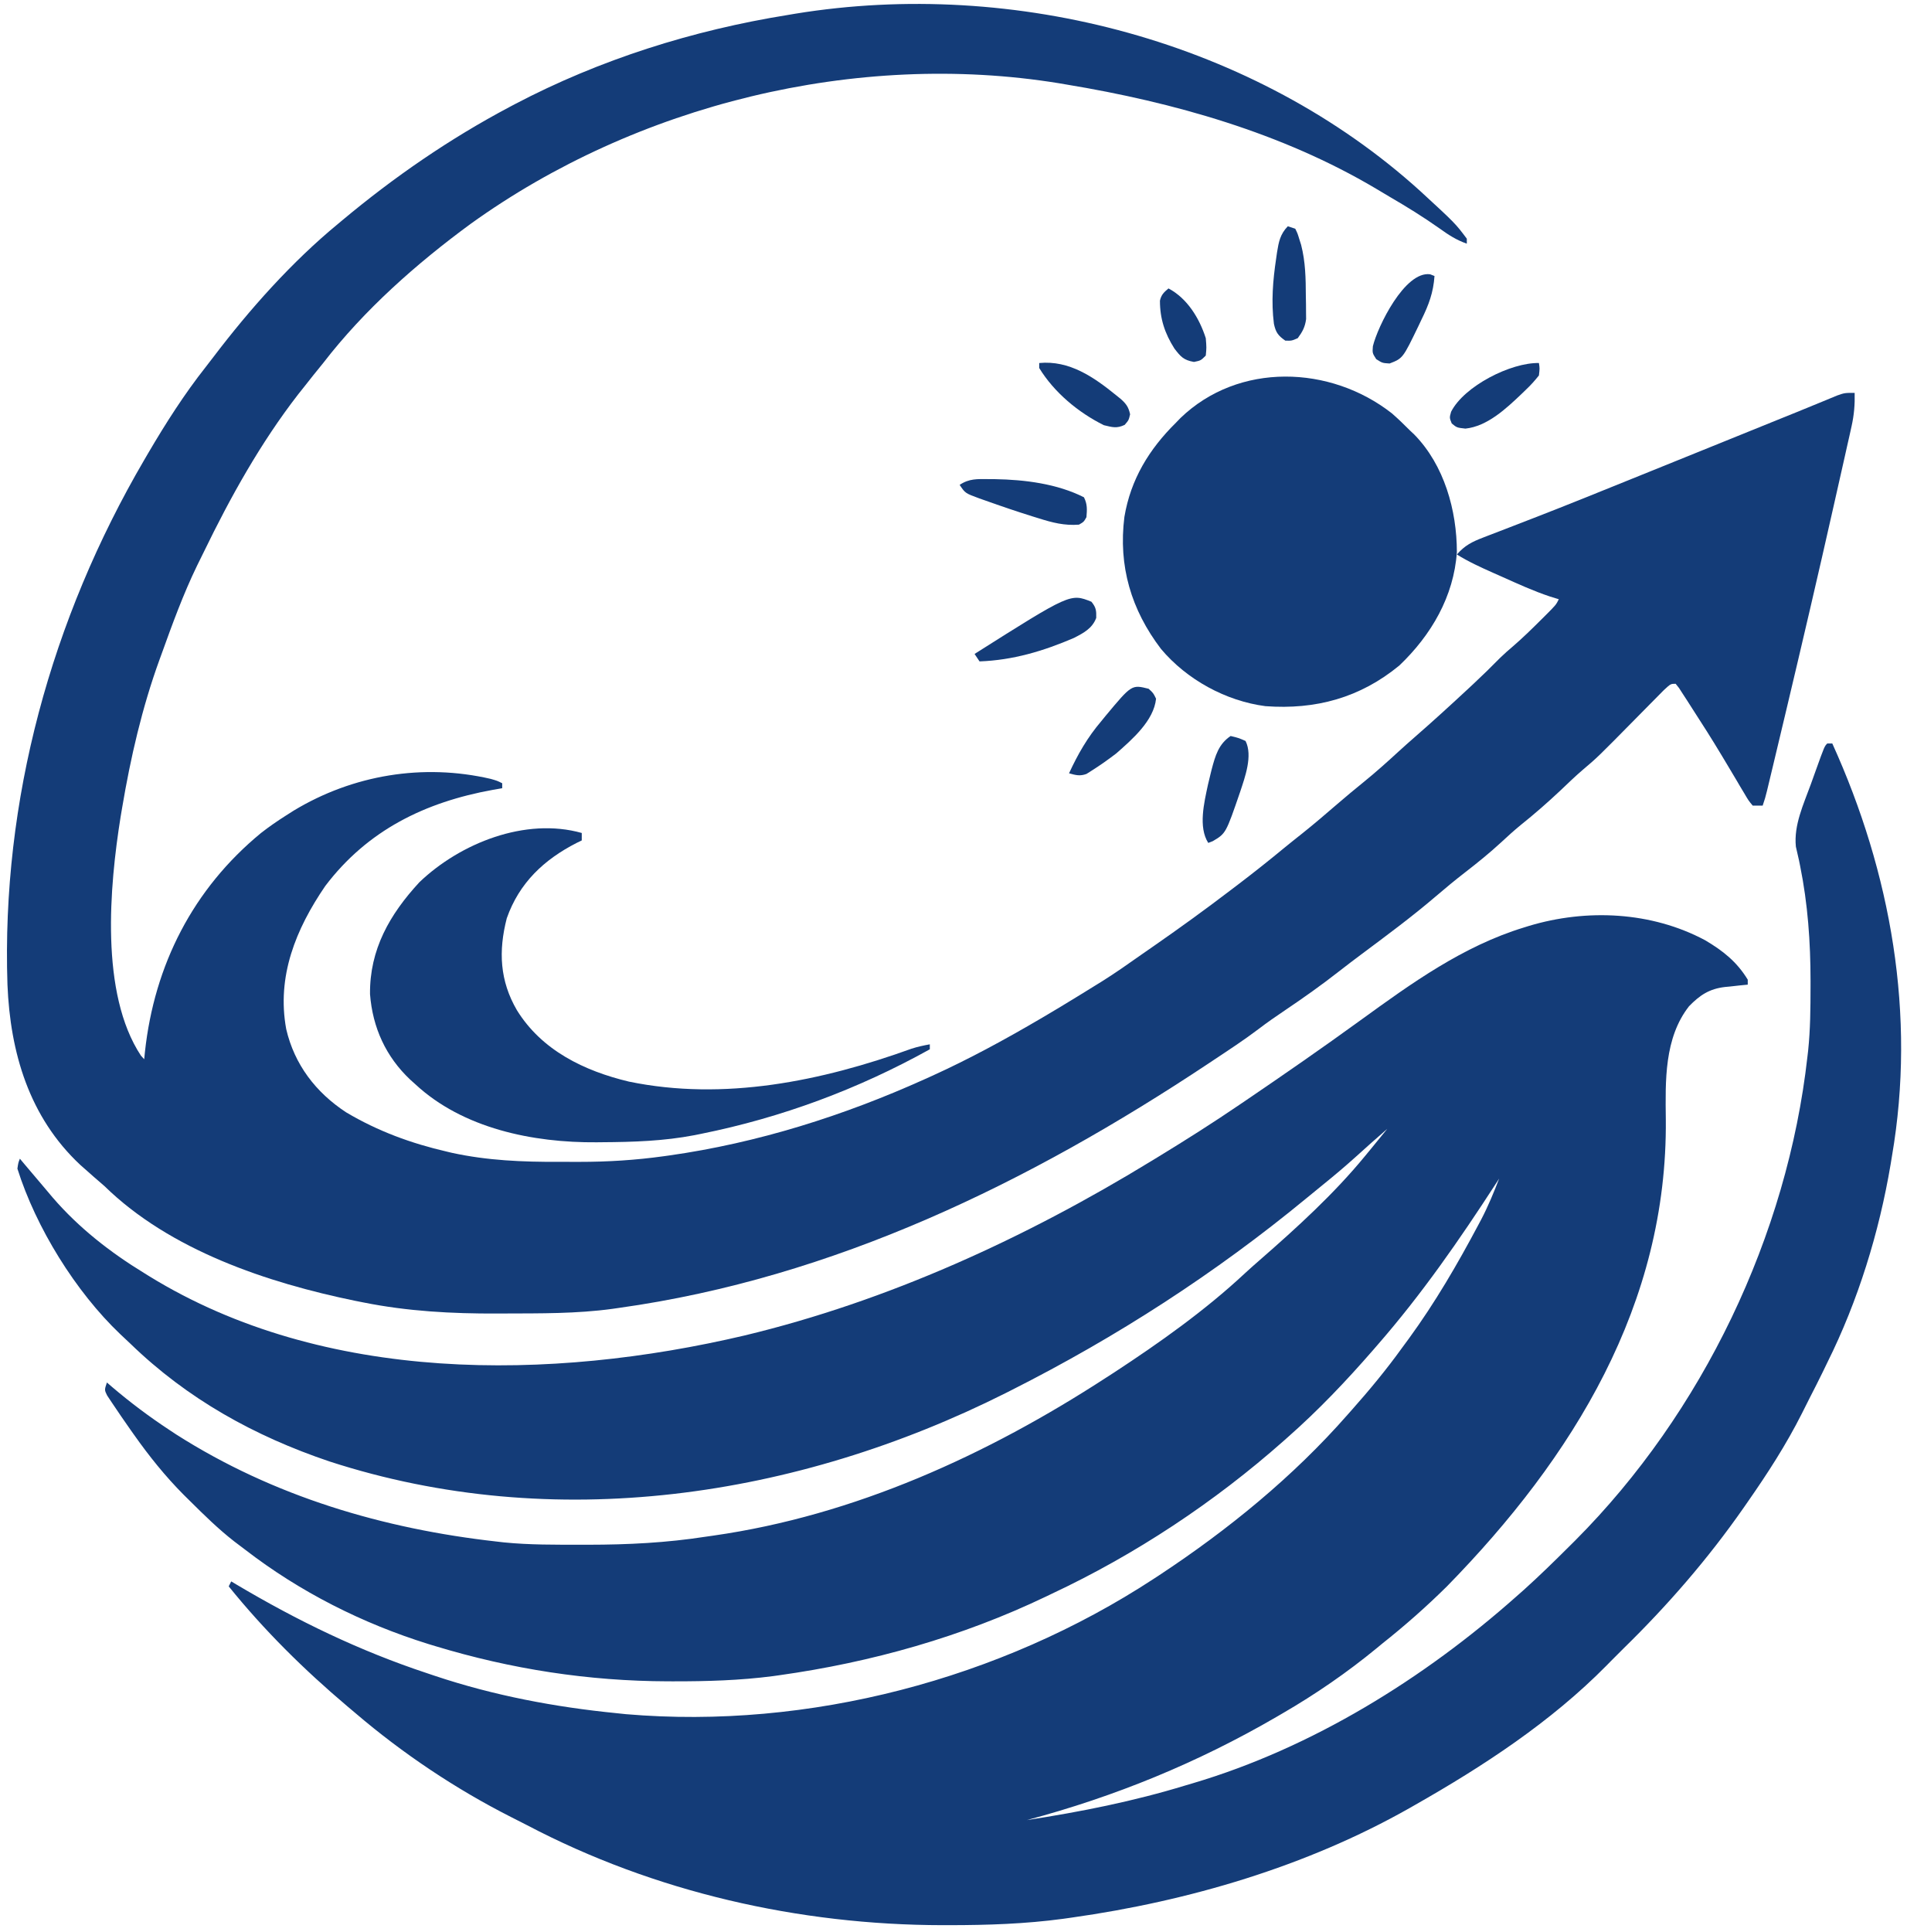
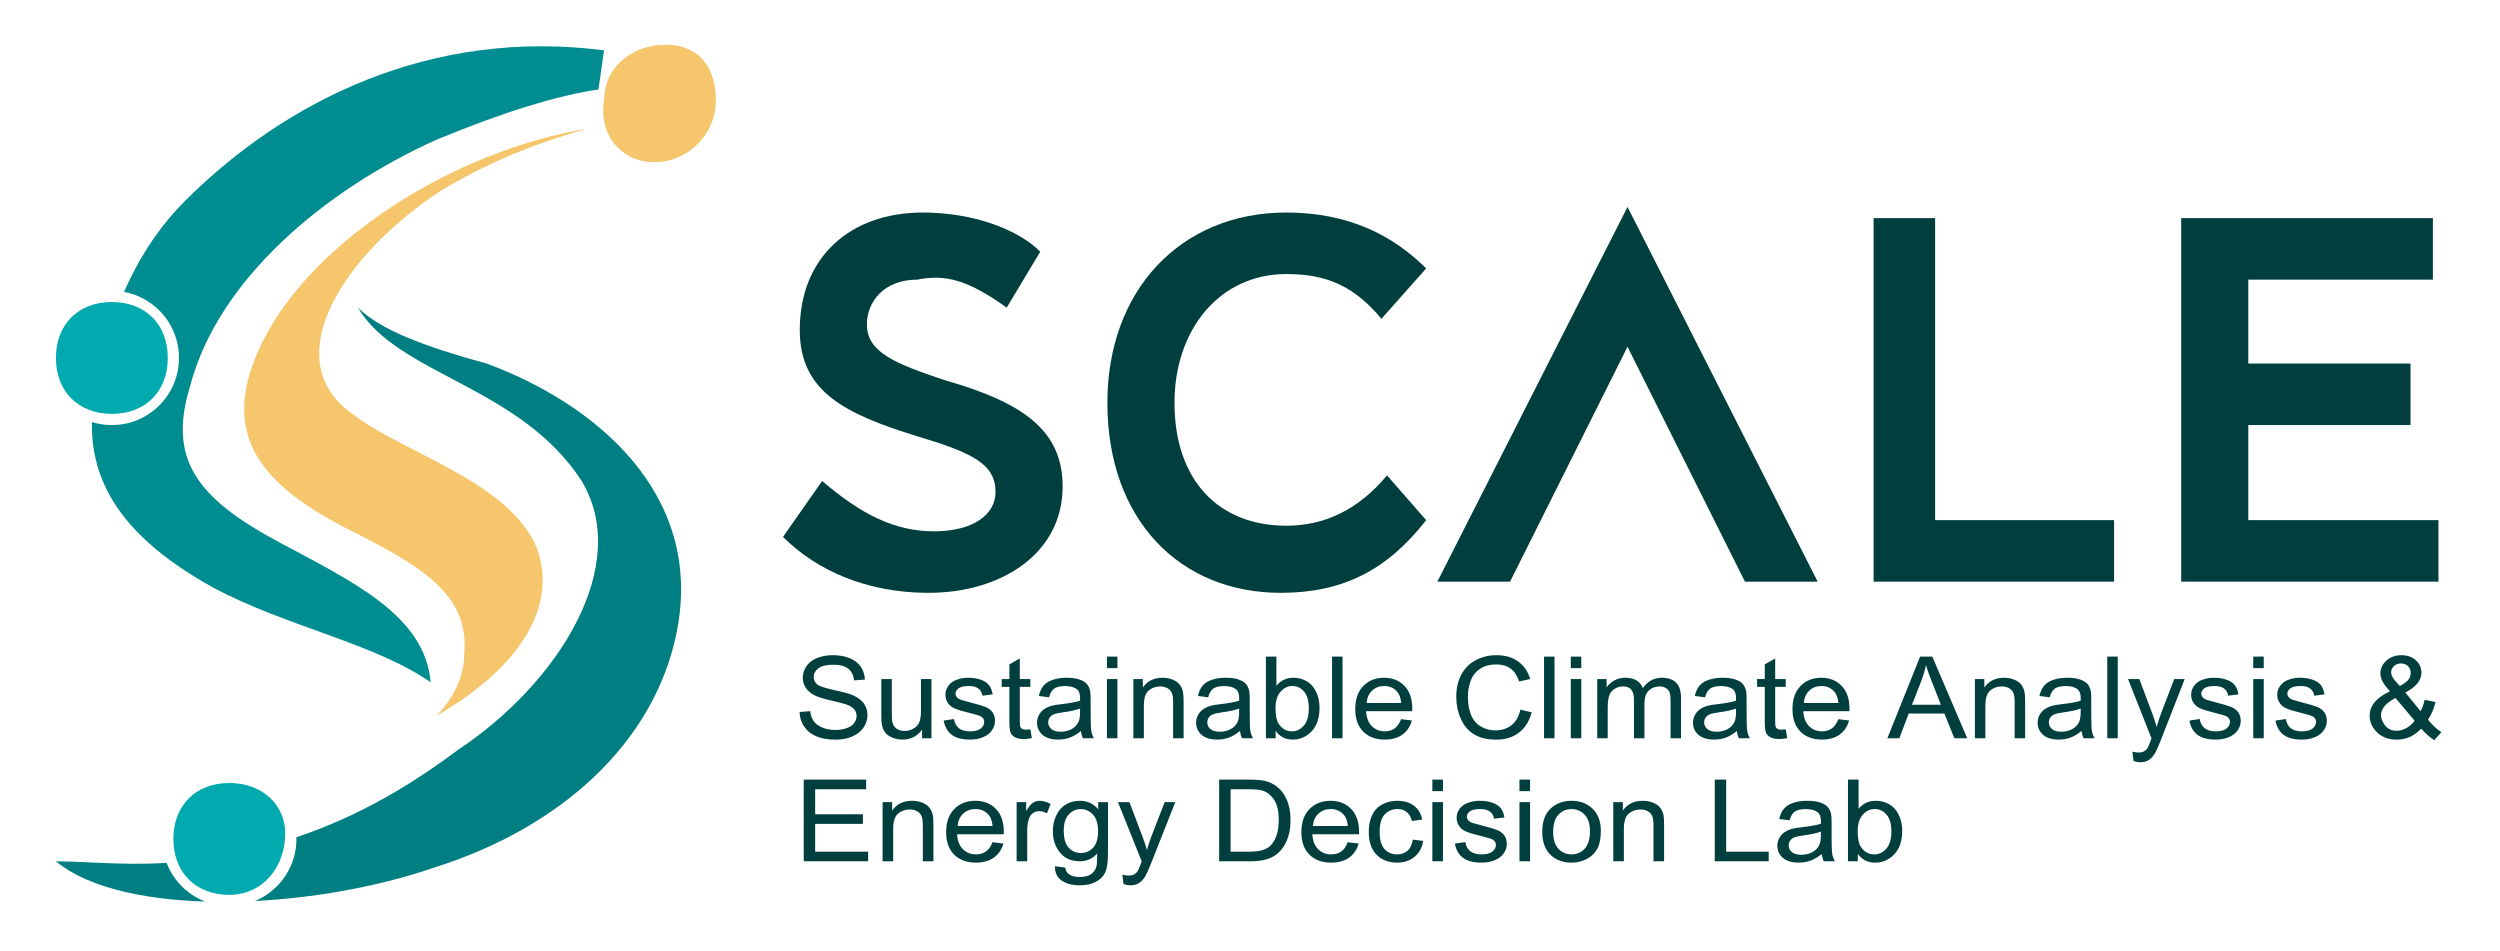
- <svg xmlns="http://www.w3.org/2000/svg" version="1.1" width="767" height="777">
-   <path d="M0 0 C14.056 12.936 14.056 12.936 18.707 19.137 C18.707 19.797 18.707 20.457 18.707 21.137 C14.565 19.688 11.383 17.636 7.832 15.074 C1.289 10.443 -5.463 6.276 -12.391 2.249 C-14.221 1.179 -16.037 0.087 -17.852 -1.008 C-55.624 -23.422 -99.243 -35.74 -142.293 -42.863 C-142.821 -42.953 -142.821 -42.953 -145.494 -43.407 C-226.85 -56.595 -315.259 -34.844 -382.001 13.178 C-403.744 29.132 -424.799 47.732 -441.293 69.137 C-442.625 70.784 -443.958 72.43 -445.293 74.074 C-446.629 75.759 -447.963 77.447 -449.293 79.137 C-449.624 79.552 -449.624 79.552 -451.301 81.656 C-466.44 101.181 -478.623 123.059 -489.377 145.251 C-490.25 147.048 -491.138 148.837 -492.027 150.625 C-497.611 162.139 -501.961 174.107 -506.293 186.137 C-506.581 186.924 -506.868 187.712 -507.165 188.523 C-514.159 207.792 -518.769 227.822 -522.168 248.012 C-522.371 249.216 -522.574 250.42 -522.783 251.661 C-527.228 279.468 -531.163 322.591 -514.605 347.695 C-514.172 348.171 -513.739 348.647 -513.293 349.137 C-513.195 348.167 -513.097 347.198 -512.996 346.199 C-509.212 311.213 -493.632 280.615 -466.293 258.137 C-463.063 255.617 -459.752 253.331 -456.293 251.137 C-455.257 250.478 -454.22 249.819 -453.152 249.141 C-429.327 234.753 -401.126 230.085 -373.926 236.383 C-371.293 237.137 -371.293 237.137 -369.293 238.137 C-369.293 238.797 -369.293 239.457 -369.293 240.137 C-370.551 240.356 -371.809 240.575 -373.105 240.801 C-400.301 245.743 -423.405 256.968 -440.457 279.453 C-452.315 296.787 -460.063 315.806 -456.168 337.012 C-452.857 351.266 -444.273 362.484 -432.074 370.484 C-419.262 378.096 -405.91 382.976 -391.418 386.324 C-390.76 386.479 -390.102 386.634 -389.425 386.794 C-375.275 389.872 -361.056 390.464 -346.628 390.397 C-343.862 390.387 -341.096 390.397 -338.33 390.41 C-326.859 390.419 -315.654 389.715 -304.293 388.137 C-303.933 388.087 -303.933 388.087 -302.111 387.834 C-266.563 382.804 -231.968 371.871 -199.293 357.137 C-198.343 356.709 -197.393 356.282 -196.415 355.841 C-181.568 349.092 -167.358 341.38 -153.293 333.137 C-152.566 332.711 -151.839 332.286 -151.09 331.847 C-146.796 329.322 -142.536 326.747 -138.293 324.137 C-137.627 323.728 -136.961 323.32 -136.274 322.899 C-134.173 321.608 -132.076 320.311 -129.98 319.012 C-129.359 318.628 -128.737 318.244 -128.096 317.849 C-122.69 314.473 -117.5 310.81 -112.293 307.137 C-110.698 306.027 -109.101 304.919 -107.504 303.812 C-96.931 296.467 -86.525 288.95 -76.293 281.137 C-75.129 280.253 -73.965 279.368 -72.801 278.484 C-66.735 273.862 -60.775 269.129 -54.895 264.273 C-52.445 262.261 -49.968 260.289 -47.48 258.324 C-42.734 254.542 -38.136 250.6 -33.542 246.634 C-29.943 243.532 -26.303 240.496 -22.605 237.512 C-17.863 233.662 -13.344 229.61 -8.848 225.477 C-6.666 223.478 -4.463 221.515 -2.23 219.574 C5.102 213.188 12.278 206.637 19.395 200.012 C20.012 199.438 20.63 198.864 21.266 198.273 C24.949 194.834 28.547 191.327 32.079 187.731 C33.769 186.076 35.526 184.539 37.332 183.012 C41.272 179.616 44.962 175.994 48.645 172.324 C49.225 171.748 49.805 171.173 50.403 170.58 C54.583 166.384 54.583 166.384 55.707 164.137 C55.106 163.951 55.106 163.951 52.066 163.012 C45.51 160.824 39.258 157.963 32.957 155.137 C31.752 154.603 30.546 154.069 29.305 153.52 C24.267 151.272 19.392 149.063 14.707 146.137 C17.89 142.471 20.897 140.994 25.406 139.273 C26.088 139.009 26.77 138.745 27.472 138.473 C28.975 137.891 30.48 137.314 31.987 136.741 C36.255 135.116 40.509 133.453 44.766 131.797 C45.7 131.435 46.633 131.072 47.596 130.699 C60.097 125.838 72.523 120.792 84.957 115.762 C87.41 114.77 89.863 113.779 92.317 112.788 C99.448 109.906 106.578 107.022 113.707 104.137 C114.783 103.701 115.859 103.266 116.967 102.817 C126.227 99.07 135.486 95.323 144.744 91.57 C146.984 90.663 149.225 89.759 151.466 88.855 C154.328 87.699 157.183 86.527 160.034 85.344 C160.721 85.062 161.409 84.78 162.117 84.489 C163.973 83.726 165.827 82.957 167.681 82.188 C170.707 81.137 170.707 81.137 174.707 81.137 C174.827 85.856 174.478 90.035 173.448 94.638 C173.308 95.271 173.308 95.271 172.6 98.474 C172.286 99.86 171.971 101.247 171.656 102.633 C171.326 104.109 170.997 105.585 170.668 107.062 C169.774 111.066 168.869 115.069 167.961 119.07 C167.394 121.575 166.83 124.081 166.267 126.586 C160.101 154.001 153.708 181.362 147.207 208.699 C147.102 209.142 147.102 209.142 146.569 211.384 C145.171 217.262 143.768 223.139 142.363 229.016 C142.182 229.775 142.001 230.535 141.814 231.318 C141.309 233.432 140.802 235.545 140.295 237.658 C140.153 238.251 140.153 238.251 139.434 241.25 C138.707 244.137 138.707 244.137 137.707 247.137 C136.387 247.137 135.067 247.137 133.707 247.137 C132.022 245.115 132.022 245.115 130.344 242.258 C129.711 241.201 129.078 240.145 128.426 239.056 C128.261 238.772 128.261 238.772 127.422 237.335 C126.039 234.965 124.622 232.614 123.207 230.263 C122.476 229.049 121.746 227.834 121.018 226.618 C117.249 220.334 113.32 214.16 109.332 208.012 C108.696 207.017 108.06 206.023 107.405 204.998 C106.816 204.092 106.228 203.187 105.621 202.254 C105.363 201.855 105.363 201.855 104.057 199.835 C103.834 199.555 103.834 199.555 102.707 198.137 C100.707 198.137 100.707 198.137 97.945 200.688 C96.775 201.865 95.61 203.048 94.449 204.234 C93.827 204.861 93.205 205.489 92.565 206.135 C90.566 208.152 88.573 210.175 86.582 212.199 C71.27 227.727 71.27 227.727 65.421 232.675 C62.303 235.334 59.368 238.193 56.395 241.012 C51.196 245.905 45.887 250.548 40.305 255.004 C37.571 257.248 34.986 259.605 32.395 262.012 C27.786 266.253 22.991 270.131 18.042 273.958 C13.984 277.105 10.041 280.355 6.145 283.699 C-3.341 291.81 -13.36 299.215 -23.357 306.678 C-26.437 308.98 -29.507 311.29 -32.531 313.664 C-39.66 319.253 -46.983 324.437 -54.495 329.496 C-58.06 331.9 -61.578 334.323 -64.992 336.938 C-70.903 341.419 -77.118 345.47 -83.293 349.574 C-83.623 349.794 -83.623 349.794 -85.293 350.905 C-157.287 398.748 -235.913 437.072 -322.293 449.137 C-323.194 449.267 -324.096 449.396 -325.024 449.53 C-339.406 451.491 -353.932 451.337 -368.418 451.387 C-369.39 451.392 -370.363 451.398 -371.365 451.403 C-389.437 451.478 -407.348 450.514 -425.105 446.949 C-425.645 446.842 -425.645 446.842 -428.378 446.302 C-463.79 439.028 -502.933 425.947 -529.293 400.137 C-530.681 398.92 -532.077 397.711 -533.48 396.512 C-534.754 395.39 -536.025 394.265 -537.293 393.137 C-537.854 392.643 -538.414 392.149 -538.992 391.641 C-559.589 372.388 -567.183 346.436 -568.293 319.137 C-570.739 245.027 -550.683 172.095 -513.293 108.137 C-512.762 107.226 -512.23 106.315 -511.683 105.377 C-504.594 93.304 -497.203 81.702 -488.528 70.706 C-487.464 69.354 -486.42 67.987 -485.379 66.617 C-470.779 47.415 -453.936 28.492 -435.293 13.137 C-434.766 12.696 -434.239 12.255 -433.695 11.8 C-412.737 -5.712 -390.432 -21.073 -366.293 -33.863 C-365.63 -34.215 -364.967 -34.566 -364.283 -34.929 C-329.904 -52.982 -292.589 -64.716 -254.293 -70.863 C-253.325 -71.027 -252.358 -71.191 -251.361 -71.359 C-163.094 -85.746 -66.47 -60.231 0 0 Z " fill="#143C78" transform="translate(571.293,76.86328)" />
-   <path d="M0 0 C0.99 0.33 1.98 0.66 3 1 C3.914 2.855 3.914 2.855 4.625 5.188 C4.865 5.944 5.105 6.701 5.352 7.48 C7.118 14.344 7.216 21.011 7.25 28.062 C7.271 29.138 7.291 30.214 7.312 31.322 C7.318 32.362 7.323 33.402 7.328 34.473 C7.333 34.943 7.333 34.943 7.356 37.324 C6.929 40.535 5.908 42.403 4 45 C1.562 46.062 1.562 46.062 -1 46 C-3.905 43.983 -4.857 42.673 -5.594 39.203 C-6.718 30.336 -6.006 21.736 -4.688 12.938 C-4.57 12.116 -4.452 11.295 -4.331 10.448 C-3.65 6.24 -3.072 3.176 0 0 Z " fill="#143C78" transform="translate(518,91)" />
-   <path d="M0 0 C0.577 0.227 1.155 0.454 1.75 0.688 C1.292 7.335 -0.567 12.304 -3.5 18.25 C-3.883 19.061 -4.266 19.873 -4.66 20.709 C-10.982 33.808 -10.982 33.808 -16.312 35.875 C-19.25 35.688 -19.25 35.688 -21.688 34.125 C-23.25 31.688 -23.25 31.688 -23.035 28.926 C-21.118 21.018 -10.191 -1.415 0 0 Z " fill="#143C78" transform="translate(575.25,110.3125)" />
-   <path d="M0 0 C7.562 4.002 12.421 11.96 15 20 C15.312 23.812 15.312 23.812 15 27 C13 29 13 29 10.25 29.562 C6.105 28.845 4.891 27.451 2.391 24.188 C-1.493 18.078 -3.447 12.152 -3.434 4.91 C-2.888 2.508 -1.852 1.567 0 0 Z " fill="#143C78" transform="translate(470,116)" />
-   <path d="M0 0 C12.127 -1.166 21.937 5.632 31 13 C31.593 13.478 32.186 13.956 32.797 14.449 C34.994 16.406 35.941 17.727 36.562 20.625 C36 23 36 23 34.375 24.875 C31.153 26.401 29.44 25.82 26 25 C15.701 19.881 6.025 11.841 0 2 C0 1.34 0 0.68 0 0 Z " fill="#143C78" transform="translate(418,146)" />
-   <path d="M0 0 C0.336 2.133 0.336 2.133 0 5 C-1.736 7.189 -3.362 8.977 -5.375 10.875 C-5.916 11.399 -6.457 11.924 -7.014 12.464 C-13.232 18.371 -20.752 25.448 -29.562 26.375 C-33 26 -33 26 -35.062 24.312 C-36 22 -36 22 -35.32 19.594 C-30.056 9.252 -11.229 -0.25 0 0 Z " fill="#143C78" transform="translate(619,146)" />
-   <path d="M0 0 C2.48 2.173 4.826 4.418 7.145 6.762 C7.767 7.351 8.39 7.94 9.031 8.547 C21.074 20.86 26.127 39.02 26.145 55.762 C24.932 73.662 15.806 89.205 3.004 101.41 C-12.789 114.398 -30.626 119.251 -50.855 117.762 C-66.814 115.682 -82.499 107.079 -92.855 94.762 C-104.867 78.999 -110.084 61.418 -107.587 41.638 C-105.051 26.562 -97.689 14.46 -86.855 3.762 C-86.255 3.139 -85.654 2.516 -85.035 1.875 C-61.606 -20.692 -24.697 -19.359 0 0 Z " fill="#143C78" transform="translate(559.8555,166.2383)" />
-   <path d="M0 0 C0.843 0.004 1.686 0.008 2.555 0.013 C14.539 0.223 27.563 1.84 38.375 7.312 C39.774 10.111 39.628 12.217 39.375 15.312 C38.312 17.188 38.312 17.188 36.375 18.312 C30.473 18.759 25.676 17.502 20.125 15.75 C19.695 15.617 19.695 15.617 17.518 14.944 C11.218 12.965 4.967 10.852 -1.25 8.625 C-2.061 8.34 -2.872 8.055 -3.708 7.761 C-9.387 5.669 -9.387 5.669 -11.625 2.312 C-7.75 -0.271 -4.496 -0.03 0 0 Z " fill="#143C78" transform="translate(397.625,192.6875)" />
-   <path d="M0 0 C1.873 2.281 2.011 3.565 1.938 6.5 C0.347 10.742 -3.108 12.539 -7.023 14.562 C-19.335 19.843 -31.49 23.497 -45 24 C-45.66 23.01 -46.32 22.02 -47 21 C-8.453 -3.381 -8.453 -3.381 0 0 Z " fill="#143C78" transform="translate(439,242)" />
-   <path d="M0 0 C1.875 1.688 1.875 1.688 3 4 C2.112 12.855 -6.623 20.387 -13 26 C-16.241 28.483 -19.544 30.825 -23 33 C-23.655 33.415 -24.31 33.83 -24.984 34.258 C-27.627 35.231 -29.33 34.742 -32 34 C-28.415 26.238 -24.548 19.507 -19 13 C-18.421 12.288 -17.842 11.577 -17.246 10.844 C-6.788 -1.697 -6.788 -1.697 0 0 Z " fill="#143C78" transform="translate(462,277)" />
-   <path d="M0 0 C3.125 0.75 3.125 0.75 6 2 C8.971 7.942 5.76 16.57 3.812 22.5 C-1.919 39.176 -1.919 39.176 -7.184 42.293 C-7.483 42.41 -7.483 42.41 -9 43 C-13.081 36.609 -10.645 26.765 -9.141 19.668 C-8.811 18.256 -8.473 16.845 -8.125 15.438 C-7.964 14.784 -7.802 14.13 -7.636 13.456 C-6.176 7.952 -4.85 3.233 0 0 Z " fill="#143C78" transform="translate(495,296)" />
-   <path d="M0 0 C0 0.99 0 1.98 0 3 C-0.678 3.329 -1.356 3.657 -2.055 3.996 C-15.205 10.717 -25.163 20.083 -30.16 34.301 C-33.562 47.512 -32.981 59.455 -26.062 71.312 C-16.063 87.446 0.972 95.708 19 100 C57.205 107.89 96.497 99.818 132.658 86.753 C135.087 85.972 137.491 85.454 140 85 C140 85.66 140 86.32 140 87 C111.141 103.037 80.387 114.471 48 121 C47.122 121.178 46.244 121.356 45.339 121.539 C33.011 123.907 20.702 124.298 8.188 124.375 C7.46 124.383 6.732 124.391 5.982 124.399 C-19.533 124.613 -47.82 118.877 -67 101 C-67.321 100.713 -67.321 100.713 -68.945 99.258 C-78.772 90.027 -84.141 78.264 -85.168 64.797 C-85.339 46.847 -77.26 32.76 -65.312 19.812 C-48.87 4.091 -22.65 -6.386 0 0 Z " fill="#143C78" transform="translate(234,335)" />
-   <path d="M0 0 C0.66 0 1.32 0 2 0 C25.618 52.046 35.769 109.22 26 166 C25.823 167.083 25.645 168.167 25.462 169.283 C20.865 196.596 12.369 224.164 0 249 C-0.639 250.316 -1.277 251.633 -1.914 252.949 C-3.547 256.291 -5.229 259.605 -6.932 262.912 C-8.049 265.095 -9.142 267.289 -10.234 269.484 C-16.542 281.99 -23.992 293.522 -32 305 C-32.551 305.793 -33.102 306.587 -33.669 307.404 C-47.96 327.883 -64.146 346.55 -82 364 C-82.825 364.825 -83.65 365.65 -84.5 366.5 C-85.325 367.325 -86.15 368.15 -87 369 C-87.594 369.606 -88.189 370.212 -88.801 370.836 C-111.196 393.535 -138.384 411.319 -166 427 C-166.348 427.199 -166.348 427.199 -168.109 428.206 C-209.512 451.649 -256.917 465.567 -303.812 472.188 C-304.992 472.355 -306.172 472.522 -307.388 472.694 C-322.605 474.75 -337.732 475.24 -353.062 475.25 C-353.522 475.25 -353.522 475.25 -355.845 475.252 C-413.567 475.185 -471.769 461.977 -523.004 435.041 C-525.158 433.918 -527.326 432.827 -529.496 431.738 C-551.736 420.463 -573.033 406.199 -592 390 C-593.108 389.066 -594.216 388.133 -595.324 387.199 C-612.751 372.462 -628.638 356.771 -643 339 C-642.67 338.34 -642.34 337.68 -642 337 C-641.672 337.196 -641.672 337.196 -640.01 338.187 C-615.272 352.869 -590.395 364.944 -563 374 C-562.008 374.334 -561.016 374.667 -559.994 375.011 C-536.301 382.92 -511.828 387.537 -487 390 C-485.746 390.131 -484.491 390.263 -483.199 390.398 C-409.733 396.669 -332.602 376.321 -271 336 C-270.234 335.499 -269.468 334.998 -268.678 334.481 C-241.059 316.273 -214.854 294.915 -193 270 C-192.478 269.412 -191.956 268.824 -191.418 268.219 C-184.203 260.091 -177.352 251.83 -171 243 C-170.08 241.75 -169.159 240.5 -168.238 239.25 C-157.733 224.838 -148.803 209.487 -140.438 193.75 C-140.241 193.381 -140.241 193.381 -139.246 191.516 C-136.449 186.152 -134.16 180.648 -132 175 C-132.397 175.613 -132.794 176.226 -133.202 176.857 C-148.018 199.722 -163.086 221.46 -181 242 C-181.272 242.314 -181.272 242.314 -182.648 243.902 C-193.415 256.291 -204.68 268.148 -217 279 C-217.543 279.482 -218.086 279.965 -218.646 280.462 C-246.526 305.156 -278.274 326.179 -312 342 C-312.714 342.343 -313.428 342.686 -314.164 343.04 C-348.044 359.274 -384.473 369.554 -421.625 374.75 C-422.452 374.866 -423.279 374.981 -424.132 375.101 C-437.383 376.824 -450.657 377.209 -464 377.188 C-464.764 377.187 -465.528 377.186 -466.315 377.185 C-498.307 377.1 -529.355 372.299 -560 363 C-560.874 362.735 -561.748 362.47 -562.648 362.197 C-589.175 353.948 -614.374 341.226 -636.364 324.261 C-637.803 323.152 -639.256 322.061 -640.711 320.973 C-647.153 315.968 -652.902 310.302 -658.688 304.562 C-659.086 304.169 -659.086 304.169 -661.101 302.178 C-668.514 294.725 -675.001 286.64 -681.062 278.062 C-681.477 277.476 -681.892 276.89 -682.32 276.286 C-684.987 272.492 -687.622 268.676 -690.188 264.812 C-690.759 263.953 -691.33 263.093 -691.918 262.207 C-693 260 -693 260 -692 257 C-691.285 257.617 -690.569 258.235 -689.832 258.871 C-682.521 265.085 -675.018 270.722 -667 276 C-666.042 276.633 -665.084 277.266 -664.098 277.918 C-625.007 302.831 -580.794 315.885 -535 321 C-534.088 321.105 -533.176 321.209 -532.237 321.317 C-522.004 322.334 -511.711 322.243 -501.438 322.25 C-500.438 322.251 -499.438 322.252 -498.408 322.253 C-482.397 322.242 -466.843 321.466 -451 319 C-450.529 318.933 -450.529 318.933 -448.145 318.594 C-391.234 310.489 -337.826 286.107 -290 255 C-288.94 254.317 -287.881 253.634 -286.789 252.93 C-268.572 241.001 -250.278 228.034 -234.336 213.16 C-232.319 211.295 -230.272 209.485 -228.199 207.684 C-213.429 194.798 -198.456 181.174 -186 166 C-185.205 165.036 -184.409 164.072 -183.59 163.078 C-181.385 160.392 -179.188 157.7 -177 155 C-181.313 158.747 -185.588 162.529 -189.812 166.375 C-194.079 170.221 -198.452 173.897 -202.918 177.508 C-205.139 179.304 -207.349 181.11 -209.551 182.93 C-246.161 213.097 -285.684 238.624 -328 260 C-328.43 260.218 -328.43 260.218 -330.607 261.32 C-414.551 303.462 -512.226 318.076 -602.5 288.75 C-632.696 278.561 -659.627 263.617 -682.557 241.392 C-683.902 240.095 -685.27 238.822 -686.641 237.551 C-704.575 220.491 -720.544 194.697 -728 171 C-727.648 168.613 -727.648 168.613 -727 167 C-726.655 167.411 -726.655 167.411 -724.91 169.492 C-722.432 172.441 -719.939 175.377 -717.44 178.308 C-716.218 179.744 -715.004 181.188 -713.793 182.633 C-703.28 194.815 -690.684 204.641 -677 213 C-676.353 213.403 -675.706 213.806 -675.04 214.221 C-604.626 257.589 -513.471 256.434 -435.543 238.103 C-377.767 224.231 -322.569 198.92 -272 168 C-271.095 167.449 -270.19 166.898 -269.257 166.331 C-257.999 159.47 -246.894 152.425 -236 145 C-235.287 144.516 -234.574 144.032 -233.839 143.533 C-218.331 133.001 -202.922 122.324 -187.75 111.312 C-167.23 96.434 -146.523 81.486 -122 74 C-121.367 73.802 -120.735 73.605 -120.083 73.401 C-96.741 66.372 -70.691 67.629 -49.133 79.145 C-41.93 83.41 -36.373 87.805 -32 95 C-32 95.66 -32 96.32 -32 97 C-33.013 97.098 -34.026 97.196 -35.07 97.297 C-36.422 97.447 -37.774 97.598 -39.125 97.75 C-39.79 97.812 -40.455 97.874 -41.141 97.938 C-47.479 98.683 -51.238 101.196 -55.625 105.688 C-65.634 118.496 -65.138 135.742 -64.96 151.142 C-64.217 225.513 -102.193 287.1 -153 339 C-161.257 347.161 -169.9 354.791 -179 362 C-179.759 362.628 -180.519 363.256 -181.301 363.902 C-193.097 373.597 -205.796 382.343 -219 390 C-219.861 390.503 -220.721 391.005 -221.608 391.523 C-253.35 409.968 -286.543 423.549 -322 433 C-300.197 429.643 -279.133 425.461 -258 419 C-257.072 418.726 -256.143 418.452 -255.187 418.17 C-207.231 403.97 -162.212 376.059 -125 343 C-124.041 342.153 -123.082 341.306 -122.094 340.434 C-115.772 334.746 -109.713 328.812 -103.688 322.812 C-102.934 322.064 -102.181 321.316 -101.405 320.544 C-50.205 269.197 -16.058 197.905 -8 126 C-7.953 125.599 -7.953 125.599 -7.714 123.567 C-6.814 115.018 -6.759 106.462 -6.75 97.875 C-6.749 97.48 -6.749 97.48 -6.746 95.481 C-6.752 79.882 -7.835 64.554 -10.938 49.234 C-11.084 48.51 -11.231 47.785 -11.382 47.038 C-11.773 45.186 -12.207 43.342 -12.645 41.5 C-13.527 32.813 -9.547 24.444 -6.632 16.413 C-5.93 14.478 -5.237 12.54 -4.545 10.602 C-1.139 1.139 -1.139 1.139 0 0 Z " fill="#143C78" transform="translate(735,299)" />
+ <svg xmlns="http://www.w3.org/2000/svg" width="180mm" height="68.456mm" viewBox="90 85 447 170">
+   <defs>
+     <clipPath id="node-gaps">
+       <path d="M90 85H537V255H90Z M122 149 A12 12 0 1 0 98 149 A12 12 0 1 0 122 149 Z M143 235 A12 12 0 1 0 119 235 A12 12 0 1 0 143 235 Z" clip-rule="evenodd" />
+     </clipPath>
+   </defs>
+   <path id="shape-0" aria-label="Cinta turquesa superior" fill="#008D91" d="M198 94 C167 90 141 103 123 121 C115 129 110 140 108 151 C103 168 110 180 128 190 C141 197 157 200 167 207 C166 195 153 189 140 182 C125 174 120 167 124 154 C129 135 148 119 168 110 C180 105 190 102 197 101 Z" clip-path="url(#node-gaps)" />
+   <path id="shape-1" aria-label="Cinta turquesa inferior" fill="#007F82" d="M154 140 C161 152 183 154 194 171 C203 186 190 207 172 219 C156 231 141 237 123 239 C114 240 106 239 100 239 C112 249 145 248 168 240 C190 233 207 218 211 198 C216 173 196 157 177 150 C166 147 158 144 154 140 Z" clip-path="url(#node-gaps)" />
+   <path id="shape-2" aria-label="Cinta dorada" fill="#F5C66C" d="M195 108 C171 112 146 128 137 146 C129 162 136 171 151 179 C165 186 174 191 173 202 C173 206 171 210 168 213 C182 205 190 194 186 183 C181 171 162 166 153 159 C139 149 152 130 169 119 C179 113 188 110 195 108 Z" />
+   <path id="shape-3" aria-label="Nodo superior" fill="#F5C66C" d="M218 103 C218 109 213 114 207 114 C201 114 197 109 198 103 C198 97 203 93 209 93 C215 93 218 97 218 103 Z" />
+   <path id="shape-4" aria-label="Nodo izquierdo" fill="#00AAAE" d="M120 149 C120 155 116 159 110 159 C104 159 100 155 100 149 C100 143 104 139 110 139 C116 139 120 143 120 149 Z" />
+   <path id="shape-5" aria-label="Nodo inferior" fill="#00AAAE" d="M141 234 C141 240 137 245 131 245 C125 245 121 241 121 235 C121 229 125 225 131 225 C137 225 141 229 141 234 Z" />
+   <path id="shape-6" aria-label="S" fill="#003F3D" d="M276 130 L270 140 C263 135 259 134 254 135 C248 135 245 139 245 143 C245 148 250 150 259 153 C273 157 280 162 280 172 C280 184 269 191 256 191 C245 191 236 187 230 181 L237 171 C244 177 250 180 257 180 C264 180 268 177 268 173 C268 168 264 166 254 163 C241 159 233 155 233 144 C233 131 242 123 255 123 C264 123 272 126 276 130 Z" />
+   <path id="shape-7" aria-label="C" fill="#003F3D" d="M345 133 L337 142 C332 136 327 134 320 134 C308 134 300 144 300 157 C300 171 308 179 320 179 C327 179 333 176 338 170 L345 178 C338 187 330 191 319 191 C301 191 288 178 288 157 C288 137 301 123 320 123 C331 123 339 127 345 133 Z" />
+   <path id="shape-8" aria-label="A abierta" fill="#003F3D" d="M347 189 L381 122 L415 189 L402 189 L381 147 L360 189 Z" />
+   <path id="shape-9" aria-label="L" fill="#003F3D" d="M425 124 L436 124 L436 178 L468 178 L468 189 L425 189 Z" />
+   <path id="shape-10" aria-label="E" fill="#003F3D" d="M480 124 L525 124 L525 135 L492 135 L492 150 L521 150 L521 161 L492 161 L492 178 L526 178 L526 189 L480 189 Z" />
+   <path id="shape-11" aria-label="Sustainable Climate Analysis &amp;" fill="#003F3D" d="M232.958 212.308 234.862 212.149Q234.997 213.245 235.492 213.947Q235.986 214.649 237.027 215.083Q238.068 215.516 239.369 215.516Q240.524 215.516 241.409 215.187Q242.293 214.858 242.725 214.286Q243.157 213.713 243.157 213.036Q243.157 212.348 242.741 211.835Q242.325 211.322 241.367 210.974Q240.753 210.745 238.651 210.261Q236.548 209.778 235.705 209.35Q234.612 208.802 234.076 207.99Q233.54 207.179 233.54 206.172Q233.54 205.067 234.196 204.106Q234.852 203.144 236.111 202.646Q237.37 202.148 238.911 202.148Q240.607 202.148 241.903 202.671Q243.199 203.194 243.896 204.21Q244.593 205.226 244.646 206.511L242.71 206.651Q242.554 205.266 241.653 204.559Q240.753 203.852 238.994 203.852Q237.162 203.852 236.324 204.494Q235.487 205.137 235.487 206.043Q235.487 206.83 236.08 207.338Q236.663 207.846 239.124 208.379Q241.586 208.912 242.502 209.31Q243.834 209.898 244.469 210.799Q245.103 211.701 245.103 212.876Q245.103 214.042 244.406 215.073Q243.709 216.104 242.403 216.676Q241.096 217.249 239.462 217.249Q237.391 217.249 235.991 216.671Q234.592 216.094 233.795 214.933Q232.999 213.773 232.958 212.308ZM254.866 217.0V215.446Q253.575 217.239 251.359 217.239Q250.38 217.239 249.532 216.88Q248.684 216.522 248.273 215.979Q247.862 215.436 247.695 214.649Q247.581 214.121 247.581 212.976V206.421H249.454V212.288Q249.454 213.693 249.568 214.181Q249.745 214.888 250.318 215.292Q250.89 215.695 251.733 215.695Q252.576 215.695 253.315 215.282Q254.054 214.868 254.361 214.156Q254.668 213.444 254.668 212.089V206.421H256.542V217.0ZM258.727 213.842 260.58 213.563Q260.736 214.629 261.449 215.197Q262.162 215.765 263.442 215.765Q264.733 215.765 265.357 215.262Q265.982 214.759 265.982 214.081Q265.982 213.474 265.43 213.125Q265.045 212.886 263.515 212.518Q261.454 212.02 260.658 211.656Q259.862 211.292 259.451 210.65Q259.04 210.007 259.04 209.23Q259.04 208.523 259.378 207.921Q259.716 207.318 260.299 206.92Q260.736 206.611 261.491 206.397Q262.245 206.182 263.109 206.182Q264.41 206.182 265.394 206.541Q266.377 206.9 266.845 207.512Q267.314 208.125 267.491 209.151L265.659 209.39Q265.534 208.573 264.936 208.115Q264.337 207.657 263.244 207.657Q261.954 207.657 261.402 208.065Q260.851 208.473 260.851 209.021Q260.851 209.37 261.08 209.649Q261.308 209.938 261.798 210.127Q262.079 210.227 263.453 210.585Q265.44 211.093 266.226 211.417Q267.012 211.741 267.46 212.358Q267.907 212.976 267.907 213.892Q267.907 214.789 267.361 215.581Q266.814 216.372 265.784 216.806Q264.753 217.239 263.453 217.239Q261.298 217.239 260.169 216.382Q259.04 215.526 258.727 213.842ZM274.225 215.396 274.495 216.98Q273.704 217.139 273.08 217.139Q272.06 217.139 271.498 216.831Q270.936 216.522 270.707 216.019Q270.478 215.516 270.478 213.902V207.816H269.104V206.421H270.478V203.802L272.341 202.726V206.421H274.225V207.816H272.341V214.002Q272.341 214.769 272.44 214.988Q272.539 215.207 272.762 215.337Q272.986 215.466 273.402 215.466Q273.715 215.466 274.225 215.396ZM283.269 215.695Q282.228 216.542 281.266 216.89Q280.303 217.239 279.2 217.239Q277.378 217.239 276.4 216.387Q275.422 215.536 275.422 214.211Q275.422 213.434 275.791 212.792Q276.16 212.149 276.759 211.761Q277.357 211.372 278.107 211.173Q278.658 211.033 279.772 210.904Q282.041 210.645 283.113 210.286Q283.123 209.918 283.123 209.818Q283.123 208.722 282.593 208.274Q281.874 207.667 280.459 207.667Q279.137 207.667 278.507 208.11Q277.878 208.553 277.576 209.679L275.744 209.44Q275.994 208.314 276.566 207.622Q277.139 206.929 278.221 206.556Q279.304 206.182 280.73 206.182Q282.145 206.182 283.03 206.501Q283.914 206.82 284.331 207.303Q284.747 207.786 284.913 208.523Q285.007 208.981 285.007 210.177V212.567Q285.007 215.068 285.127 215.73Q285.247 216.392 285.6 217.0H283.644Q283.352 216.442 283.269 215.695ZM283.113 211.691Q282.093 212.089 280.053 212.368Q278.898 212.528 278.419 212.727Q277.94 212.926 277.68 213.309Q277.42 213.693 277.42 214.161Q277.42 214.878 277.987 215.356Q278.554 215.835 279.647 215.835Q280.73 215.835 281.573 215.381Q282.416 214.928 282.811 214.141Q283.113 213.534 283.113 212.348ZM287.921 204.459V202.397H289.795V204.459ZM287.921 217.0V206.421H289.795V217.0ZM292.647 217.0V206.421H294.333V207.926Q295.55 206.182 297.85 206.182Q298.85 206.182 299.687 206.526Q300.525 206.87 300.942 207.428Q301.358 207.985 301.524 208.752Q301.628 209.25 301.628 210.496V217.0H299.755V210.565Q299.755 209.47 299.537 208.927Q299.318 208.384 298.761 208.06Q298.204 207.736 297.455 207.736Q296.258 207.736 295.389 208.463Q294.52 209.191 294.52 211.223V217.0ZM311.714 215.695Q310.673 216.542 309.71 216.89Q308.747 217.239 307.644 217.239Q305.823 217.239 304.845 216.387Q303.866 215.536 303.866 214.211Q303.866 213.434 304.236 212.792Q304.605 212.149 305.204 211.761Q305.802 211.372 306.551 211.173Q307.103 211.033 308.217 210.904Q310.486 210.645 311.558 210.286Q311.568 209.918 311.568 209.818Q311.568 208.722 311.037 208.274Q310.319 207.667 308.904 207.667Q307.582 207.667 306.952 208.11Q306.322 208.553 306.021 209.679L304.189 209.44Q304.439 208.314 305.011 207.622Q305.583 206.929 306.666 206.556Q307.748 206.182 309.174 206.182Q310.59 206.182 311.474 206.501Q312.359 206.82 312.775 207.303Q313.192 207.786 313.358 208.523Q313.452 208.981 313.452 210.177V212.567Q313.452 215.068 313.571 215.73Q313.691 216.392 314.045 217.0H312.088Q311.797 216.442 311.714 215.695ZM311.558 211.691Q310.538 212.089 308.498 212.368Q307.342 212.528 306.864 212.727Q306.385 212.926 306.125 213.309Q305.864 213.693 305.864 214.161Q305.864 214.878 306.432 215.356Q306.999 215.835 308.092 215.835Q309.174 215.835 310.017 215.381Q310.86 214.928 311.256 214.141Q311.558 213.534 311.558 212.348ZM318.083 217.0H316.345V202.397H318.219V207.607Q319.405 206.182 321.247 206.182Q322.267 206.182 323.178 206.576Q324.089 206.969 324.677 207.682Q325.265 208.394 325.598 209.4Q325.931 210.406 325.931 211.551Q325.931 214.271 324.526 215.755Q323.121 217.239 321.154 217.239Q319.197 217.239 318.083 215.675ZM318.062 211.631Q318.062 213.534 318.604 214.38Q319.488 215.765 320.997 215.765Q322.226 215.765 323.121 214.744Q324.016 213.723 324.016 211.701Q324.016 209.629 323.157 208.643Q322.298 207.657 321.081 207.657Q319.853 207.657 318.958 208.678Q318.062 209.699 318.062 211.631ZM328.169 217.0V202.397H330.042V217.0ZM340.512 213.593 342.448 213.822Q341.99 215.446 340.752 216.343Q339.513 217.239 337.588 217.239Q335.163 217.239 333.742 215.81Q332.321 214.38 332.321 211.8Q332.321 209.131 333.758 207.657Q335.194 206.182 337.484 206.182Q339.7 206.182 341.105 207.627Q342.511 209.071 342.511 211.691Q342.511 211.85 342.5 212.169H334.257Q334.361 213.912 335.287 214.838Q336.214 215.765 337.598 215.765Q338.628 215.765 339.357 215.247Q340.085 214.729 340.512 213.593ZM334.361 210.695H340.533Q340.408 209.36 339.825 208.693Q338.93 207.657 337.504 207.657Q336.214 207.657 335.334 208.483Q334.455 209.31 334.361 210.695ZM361.848 211.88 363.867 212.368Q363.233 214.749 361.583 215.999Q359.933 217.249 357.55 217.249Q355.083 217.249 353.538 216.288Q351.992 215.327 351.185 213.504Q350.379 211.681 350.379 209.589Q350.379 207.308 351.29 205.61Q352.2 203.911 353.881 203.03Q355.562 202.148 357.581 202.148Q359.871 202.148 361.432 203.264Q362.993 204.379 363.607 206.402L361.619 206.85Q361.089 205.256 360.079 204.529Q359.069 203.802 357.539 203.802Q355.781 203.802 354.599 204.609Q353.418 205.415 352.939 206.775Q352.46 208.135 352.46 209.579Q352.46 211.442 353.028 212.831Q353.595 214.221 354.792 214.908Q355.989 215.596 357.383 215.596Q359.08 215.596 360.256 214.659Q361.432 213.723 361.848 211.88ZM366.074 217.0V202.397H367.947V217.0ZM370.861 204.459V202.397H372.735V204.459ZM370.861 217.0V206.421H372.735V217.0ZM375.587 217.0V206.421H377.262V207.906Q377.783 207.129 378.647 206.656Q379.51 206.182 380.614 206.182Q381.842 206.182 382.628 206.671Q383.413 207.159 383.736 208.035Q385.047 206.182 387.15 206.182Q388.794 206.182 389.679 207.054Q390.564 207.926 390.564 209.738V217.0H388.701V210.336Q388.701 209.26 388.518 208.787Q388.336 208.314 387.858 208.025Q387.379 207.736 386.733 207.736Q385.568 207.736 384.798 208.478Q384.027 209.221 384.027 210.854V217.0H382.154V210.127Q382.154 208.932 381.696 208.334Q381.238 207.736 380.197 207.736Q379.406 207.736 378.735 208.135Q378.064 208.533 377.762 209.3Q377.46 210.067 377.46 211.512V217.0ZM400.555 215.695Q399.514 216.542 398.552 216.89Q397.589 217.239 396.486 217.239Q394.664 217.239 393.686 216.387Q392.708 215.536 392.708 214.211Q392.708 213.434 393.077 212.792Q393.447 212.149 394.045 211.761Q394.643 211.372 395.393 211.173Q395.944 211.033 397.058 210.904Q399.327 210.645 400.399 210.286Q400.409 209.918 400.409 209.818Q400.409 208.722 399.879 208.274Q399.16 207.667 397.745 207.667Q396.423 207.667 395.793 208.11Q395.164 208.553 394.862 209.679L393.03 209.44Q393.28 208.314 393.852 207.622Q394.425 206.929 395.507 206.556Q396.59 206.182 398.016 206.182Q399.431 206.182 400.316 206.501Q401.2 206.82 401.617 207.303Q402.033 207.786 402.2 208.523Q402.293 208.981 402.293 210.177V212.567Q402.293 215.068 402.413 215.73Q402.533 216.392 402.886 217.0H400.93Q400.638 216.442 400.555 215.695ZM400.399 211.691Q399.379 212.089 397.339 212.368Q396.184 212.528 395.705 212.727Q395.226 212.926 394.966 213.309Q394.706 213.693 394.706 214.161Q394.706 214.878 395.273 215.356Q395.84 215.835 396.933 215.835Q398.016 215.835 398.859 215.381Q399.702 214.928 400.097 214.141Q400.399 213.534 400.399 212.348ZM409.287 215.396 409.558 216.98Q408.767 217.139 408.142 217.139Q407.122 217.139 406.56 216.831Q405.998 216.522 405.769 216.019Q405.54 215.516 405.54 213.902V207.816H404.167V206.421H405.54V203.802L407.403 202.726V206.421H409.287V207.816H407.403V214.002Q407.403 214.769 407.502 214.988Q407.601 215.207 407.825 215.337Q408.049 215.466 408.465 215.466Q408.777 215.466 409.287 215.396ZM418.686 213.593 420.621 213.822Q420.163 215.446 418.925 216.343Q417.686 217.239 415.761 217.239Q413.336 217.239 411.915 215.81Q410.495 214.38 410.495 211.8Q410.495 209.131 411.931 207.657Q413.367 206.182 415.657 206.182Q417.874 206.182 419.279 207.627Q420.684 209.071 420.684 211.691Q420.684 211.85 420.673 212.169H412.43Q412.535 213.912 413.461 214.838Q414.387 215.765 415.771 215.765Q416.802 215.765 417.53 215.247Q418.259 214.729 418.686 213.593ZM412.535 210.695H418.706Q418.581 209.36 417.999 208.693Q417.104 207.657 415.678 207.657Q414.387 207.657 413.508 208.483Q412.628 209.31 412.535 210.695ZM427.459 217.0 433.319 202.397H435.494L441.739 217.0H439.439L437.659 212.577H431.279L429.603 217.0ZM431.862 211.004H437.035L435.442 206.959Q434.714 205.117 434.36 203.931Q434.068 205.336 433.538 206.72ZM443.113 217.0V206.421H444.799V207.926Q446.017 206.182 448.317 206.182Q449.316 206.182 450.154 206.526Q450.991 206.87 451.408 207.428Q451.824 207.985 451.991 208.752Q452.095 209.25 452.095 210.496V217.0H450.221V210.565Q450.221 209.47 450.003 208.927Q449.784 208.384 449.227 208.06Q448.671 207.736 447.921 207.736Q446.724 207.736 445.855 208.463Q444.986 209.191 444.986 211.223V217.0ZM462.18 215.695Q461.139 216.542 460.176 216.89Q459.214 217.239 458.11 217.239Q456.289 217.239 455.311 216.387Q454.332 215.536 454.332 214.211Q454.332 213.434 454.702 212.792Q455.071 212.149 455.67 211.761Q456.268 211.372 457.018 211.173Q457.569 211.033 458.683 210.904Q460.952 210.645 462.024 210.286Q462.034 209.918 462.034 209.818Q462.034 208.722 461.503 208.274Q460.785 207.667 459.37 207.667Q458.048 207.667 457.418 208.11Q456.789 208.553 456.487 209.679L454.655 209.44Q454.905 208.314 455.477 207.622Q456.05 206.929 457.132 206.556Q458.215 206.182 459.64 206.182Q461.056 206.182 461.941 206.501Q462.825 206.82 463.242 207.303Q463.658 207.786 463.824 208.523Q463.918 208.981 463.918 210.177V212.567Q463.918 215.068 464.038 215.73Q464.157 216.392 464.511 217.0H462.555Q462.263 216.442 462.18 215.695ZM462.024 211.691Q461.004 212.089 458.964 212.368Q457.809 212.528 457.33 212.727Q456.851 212.926 456.591 213.309Q456.331 213.693 456.331 214.161Q456.331 214.878 456.898 215.356Q457.465 215.835 458.558 215.835Q459.64 215.835 460.483 215.381Q461.326 214.928 461.722 214.141Q462.024 213.534 462.024 212.348ZM466.78 217.0V202.397H468.654V217.0ZM471.474 221.074 471.266 219.391Q471.88 219.55 472.338 219.55Q472.962 219.55 473.337 219.351Q473.712 219.152 473.951 218.793Q474.128 218.524 474.524 217.458Q474.576 217.309 474.69 217.02L470.496 206.421H472.515L474.815 212.547Q475.263 213.713 475.616 214.998Q475.939 213.763 476.387 212.587L478.749 206.421H480.623L476.418 217.179Q475.741 218.922 475.367 219.58Q474.867 220.466 474.222 220.88Q473.577 221.293 472.681 221.293Q472.14 221.293 471.474 221.074ZM481.466 213.842 483.318 213.563Q483.474 214.629 484.187 215.197Q484.9 215.765 486.18 215.765Q487.471 215.765 488.095 215.262Q488.72 214.759 488.72 214.081Q488.72 213.474 488.168 213.125Q487.783 212.886 486.253 212.518Q484.193 212.02 483.396 211.656Q482.6 211.292 482.189 210.65Q481.778 210.007 481.778 209.23Q481.778 208.523 482.116 207.921Q482.454 207.318 483.037 206.92Q483.474 206.611 484.229 206.397Q484.984 206.182 485.847 206.182Q487.148 206.182 488.132 206.541Q489.115 206.9 489.584 207.512Q490.052 208.125 490.229 209.151L488.397 209.39Q488.272 208.573 487.674 208.115Q487.076 207.657 485.983 207.657Q484.692 207.657 484.14 208.065Q483.589 208.473 483.589 209.021Q483.589 209.37 483.818 209.649Q484.047 209.938 484.536 210.127Q484.817 210.227 486.191 210.585Q488.179 211.093 488.965 211.417Q489.75 211.741 490.198 212.358Q490.645 212.976 490.645 213.892Q490.645 214.789 490.099 215.581Q489.553 216.372 488.522 216.806Q487.492 217.239 486.191 217.239Q484.036 217.239 482.907 216.382Q481.778 215.526 481.466 213.842ZM492.883 204.459V202.397H494.756V204.459ZM492.883 217.0V206.421H494.756V217.0ZM496.859 213.842 498.711 213.563Q498.868 214.629 499.581 215.197Q500.293 215.765 501.574 215.765Q502.864 215.765 503.489 215.262Q504.113 214.759 504.113 214.081Q504.113 213.474 503.562 213.125Q503.176 212.886 501.646 212.518Q499.586 212.02 498.79 211.656Q497.993 211.292 497.582 210.65Q497.171 210.007 497.171 209.23Q497.171 208.523 497.509 207.921Q497.848 207.318 498.43 206.92Q498.868 206.611 499.622 206.397Q500.377 206.182 501.241 206.182Q502.542 206.182 503.525 206.541Q504.509 206.9 504.977 207.512Q505.445 208.125 505.622 209.151L503.791 209.39Q503.666 208.573 503.067 208.115Q502.469 207.657 501.376 207.657Q500.085 207.657 499.534 208.065Q498.982 208.473 498.982 209.021Q498.982 209.37 499.211 209.649Q499.44 209.938 499.929 210.127Q500.21 210.227 501.584 210.585Q503.572 211.093 504.358 211.417Q505.144 211.741 505.591 212.358Q506.039 212.976 506.039 213.892Q506.039 214.789 505.492 215.581Q504.946 216.372 503.915 216.806Q502.885 217.239 501.584 217.239Q499.43 217.239 498.3 216.382Q497.171 215.526 496.859 213.842ZM522.91 215.277Q521.983 216.263 520.891 216.756Q519.798 217.249 518.528 217.249Q516.186 217.249 514.812 215.735Q513.699 214.5 513.699 212.976Q513.699 211.621 514.609 210.53Q515.52 209.44 517.331 208.613Q516.301 207.477 515.957 206.77Q515.614 206.063 515.614 205.405Q515.614 204.091 516.691 203.119Q517.768 202.148 519.402 202.148Q520.963 202.148 521.957 203.065Q522.951 203.981 522.951 205.266Q522.951 207.348 520.068 208.822L522.806 212.159Q523.274 211.282 523.534 210.127L525.48 210.525Q524.981 212.438 524.127 213.673Q525.179 215.008 526.511 215.914L525.251 217.339Q524.117 216.641 522.91 215.277ZM519.1 207.667Q520.318 206.979 520.677 206.461Q521.036 205.943 521.036 205.316Q521.036 204.569 520.542 204.096Q520.048 203.622 519.309 203.622Q518.549 203.622 518.044 204.091Q517.539 204.559 517.539 205.236Q517.539 205.575 517.721 205.948Q517.904 206.322 518.268 206.74ZM521.734 213.862 518.299 209.788Q516.779 210.655 516.249 211.397Q515.718 212.139 515.718 212.866Q515.718 213.753 516.457 214.709Q517.196 215.665 518.549 215.665Q519.392 215.665 520.292 215.162Q521.192 214.659 521.734 213.862Z" />
+   <path id="shape-12" aria-label="Energy Decision Lab" fill="#003F3D" d="M233.706 239.0V224.397H244.868V226.121H235.749V230.593H244.289V232.306H235.749V237.277H245.226V239.0ZM247.806 239.0V228.421H249.512V229.926Q250.744 228.182 253.071 228.182Q254.082 228.182 254.93 228.526Q255.777 228.87 256.198 229.428Q256.62 229.985 256.788 230.752Q256.893 231.25 256.893 232.496V239.0H254.998V232.565Q254.998 231.47 254.777 230.927Q254.556 230.384 253.992 230.06Q253.429 229.736 252.671 229.736Q251.46 229.736 250.581 230.463Q249.701 231.191 249.701 233.223V239.0ZM267.455 235.593 269.414 235.822Q268.951 237.446 267.697 238.343Q266.444 239.239 264.496 239.239Q262.043 239.239 260.605 237.81Q259.168 236.38 259.168 233.8Q259.168 231.131 260.621 229.657Q262.074 228.182 264.391 228.182Q266.634 228.182 268.055 229.627Q269.477 231.071 269.477 233.691Q269.477 233.85 269.467 234.169H261.127Q261.232 235.912 262.169 236.838Q263.106 237.765 264.507 237.765Q265.549 237.765 266.286 237.247Q267.023 236.729 267.455 235.593ZM261.232 232.695H267.476Q267.35 231.36 266.76 230.693Q265.855 229.657 264.412 229.657Q263.106 229.657 262.216 230.483Q261.327 231.31 261.232 232.695ZM271.773 239.0V228.421H273.479V230.025Q274.131 228.9 274.684 228.541Q275.237 228.182 275.9 228.182Q276.859 228.182 277.849 228.76L277.196 230.424Q276.501 230.035 275.806 230.035Q275.184 230.035 274.689 230.389Q274.195 230.742 273.984 231.37Q273.668 232.326 273.668 233.462V239.0ZM278.628 239.877 280.471 240.136Q280.586 240.942 281.113 241.311Q281.818 241.809 283.04 241.809Q284.356 241.809 285.072 241.311Q285.788 240.813 286.041 239.916Q286.188 239.369 286.178 237.615Q284.935 239.0 283.082 239.0Q280.776 239.0 279.512 237.426Q278.249 235.852 278.249 233.651Q278.249 232.137 278.828 230.857Q279.407 229.577 280.507 228.88Q281.608 228.182 283.093 228.182Q285.072 228.182 286.357 229.696V228.421H288.105V237.566Q288.105 240.036 287.573 241.067Q287.041 242.098 285.888 242.696Q284.735 243.293 283.05 243.293Q281.05 243.293 279.818 242.442Q278.586 241.59 278.628 239.877ZM280.197 233.521Q280.197 235.603 281.071 236.56Q281.945 237.516 283.261 237.516Q284.567 237.516 285.451 236.565Q286.336 235.613 286.336 233.581Q286.336 231.639 285.425 230.653Q284.514 229.667 283.229 229.667Q281.966 229.667 281.081 230.638Q280.197 231.609 280.197 233.521ZM290.885 243.074 290.674 241.391Q291.296 241.55 291.759 241.55Q292.391 241.55 292.77 241.351Q293.149 241.152 293.391 240.793Q293.57 240.524 293.97 239.458Q294.023 239.309 294.139 239.02L289.895 228.421H291.938L294.265 234.547Q294.718 235.713 295.076 236.998Q295.402 235.763 295.855 234.587L298.246 228.421H300.141L295.887 239.179Q295.202 240.922 294.823 241.58Q294.318 242.466 293.665 242.88Q293.012 243.293 292.106 243.293Q291.559 243.293 290.885 243.074ZM307.986 239.0V224.397H313.304Q315.104 224.397 316.052 224.606Q317.379 224.895 318.316 225.652Q319.538 226.629 320.143 228.148Q320.749 229.667 320.749 231.619Q320.749 233.282 320.338 234.567Q319.927 235.852 319.285 236.694Q318.643 237.536 317.879 238.019Q317.116 238.502 316.036 238.751Q314.957 239.0 313.557 239.0ZM310.029 237.277H313.325Q314.852 237.277 315.72 237.008Q316.589 236.739 317.105 236.251Q317.832 235.563 318.237 234.403Q318.643 233.243 318.643 231.589Q318.643 229.298 317.848 228.068Q317.053 226.838 315.915 226.419Q315.094 226.121 313.272 226.121H310.029ZM330.973 235.593 332.932 235.822Q332.469 237.446 331.216 238.343Q329.963 239.239 328.014 239.239Q325.561 239.239 324.124 237.81Q322.686 236.38 322.686 233.8Q322.686 231.131 324.139 229.657Q325.593 228.182 327.909 228.182Q330.152 228.182 331.574 229.627Q332.995 231.071 332.995 233.691Q332.995 233.85 332.985 234.169H324.645Q324.75 235.912 325.687 236.838Q326.625 237.765 328.025 237.765Q329.068 237.765 329.805 237.247Q330.542 236.729 330.973 235.593ZM324.75 232.695H330.995Q330.868 231.36 330.278 230.693Q329.373 229.657 327.93 229.657Q326.625 229.657 325.735 230.483Q324.845 231.31 324.75 232.695ZM342.609 235.125 344.473 235.354Q344.168 237.177 342.909 238.208Q341.651 239.239 339.819 239.239Q337.523 239.239 336.128 237.82Q334.733 236.4 334.733 233.751Q334.733 232.037 335.333 230.752Q335.933 229.467 337.16 228.825Q338.387 228.182 339.829 228.182Q341.651 228.182 342.809 229.054Q343.968 229.926 344.294 231.529L342.451 231.798Q342.188 230.732 341.519 230.195Q340.851 229.657 339.903 229.657Q338.471 229.657 337.576 230.628Q336.681 231.599 336.681 233.701Q336.681 235.832 337.544 236.799Q338.408 237.765 339.798 237.765Q340.914 237.765 341.662 237.117Q342.409 236.47 342.609 235.125ZM346.105 226.459V224.397H348.001V226.459ZM346.105 239.0V228.421H348.001V239.0ZM350.128 235.842 352.002 235.563Q352.16 236.629 352.882 237.197Q353.603 237.765 354.898 237.765Q356.204 237.765 356.836 237.262Q357.468 236.759 357.468 236.081Q357.468 235.474 356.909 235.125Q356.52 234.886 354.972 234.518Q352.887 234.02 352.081 233.656Q351.276 233.292 350.86 232.65Q350.444 232.007 350.444 231.23Q350.444 230.523 350.786 229.921Q351.128 229.318 351.718 228.92Q352.16 228.611 352.924 228.397Q353.687 228.182 354.561 228.182Q355.877 228.182 356.873 228.541Q357.868 228.9 358.342 229.512Q358.815 230.125 358.994 231.151L357.141 231.39Q357.015 230.573 356.409 230.115Q355.804 229.657 354.698 229.657Q353.392 229.657 352.834 230.065Q352.276 230.473 352.276 231.021Q352.276 231.37 352.508 231.649Q352.739 231.938 353.234 232.127Q353.519 232.227 354.909 232.585Q356.92 233.093 357.715 233.417Q358.51 233.741 358.963 234.358Q359.416 234.976 359.416 235.892Q359.416 236.789 358.863 237.581Q358.31 238.372 357.267 238.806Q356.225 239.239 354.909 239.239Q352.729 239.239 351.586 238.382Q350.444 237.526 350.128 235.842ZM361.68 226.459V224.397H363.575V226.459ZM361.68 239.0V228.421H363.575V239.0ZM365.755 233.711Q365.755 230.772 367.482 229.358Q368.924 228.182 370.999 228.182Q373.305 228.182 374.769 229.612Q376.232 231.041 376.232 233.561Q376.232 235.603 375.585 236.774Q374.937 237.944 373.7 238.592Q372.463 239.239 370.999 239.239Q368.651 239.239 367.203 237.815Q365.755 236.39 365.755 233.711ZM367.703 233.711Q367.703 235.743 368.64 236.754Q369.577 237.765 370.999 237.765Q372.41 237.765 373.347 236.749Q374.284 235.733 374.284 233.651Q374.284 231.689 373.342 230.678Q372.399 229.667 370.999 229.667Q369.577 229.667 368.64 230.673Q367.703 231.679 367.703 233.711ZM378.454 239.0V228.421H380.16V229.926Q381.392 228.182 383.719 228.182Q384.73 228.182 385.578 228.526Q386.426 228.87 386.847 229.428Q387.268 229.985 387.437 230.752Q387.542 231.25 387.542 232.496V239.0H385.646V232.565Q385.646 231.47 385.425 230.927Q385.204 230.384 384.641 230.06Q384.077 229.736 383.319 229.736Q382.108 229.736 381.229 230.463Q380.35 231.191 380.35 233.223V239.0ZM396.598 239.0V224.397H398.641V237.277H406.243V239.0ZM415.731 237.695Q414.678 238.542 413.704 238.89Q412.73 239.239 411.614 239.239Q409.771 239.239 408.781 238.387Q407.791 237.536 407.791 236.211Q407.791 235.434 408.165 234.792Q408.539 234.149 409.145 233.761Q409.75 233.372 410.508 233.173Q411.066 233.033 412.193 232.904Q414.489 232.645 415.573 232.286Q415.584 231.918 415.584 231.818Q415.584 230.722 415.047 230.274Q414.32 229.667 412.888 229.667Q411.551 229.667 410.914 230.11Q410.277 230.553 409.971 231.679L408.118 231.44Q408.371 230.314 408.95 229.622Q409.529 228.929 410.624 228.556Q411.719 228.182 413.162 228.182Q414.594 228.182 415.489 228.501Q416.384 228.82 416.805 229.303Q417.226 229.786 417.395 230.523Q417.49 230.981 417.49 232.177V234.567Q417.49 237.068 417.611 237.73Q417.732 238.392 418.09 239.0H416.11Q415.815 238.442 415.731 237.695ZM415.573 233.691Q414.541 234.089 412.477 234.368Q411.308 234.528 410.824 234.727Q410.34 234.926 410.076 235.309Q409.813 235.693 409.813 236.161Q409.813 236.878 410.387 237.356Q410.961 237.835 412.067 237.835Q413.162 237.835 414.015 237.381Q414.868 236.928 415.268 236.141Q415.573 235.534 415.573 234.348ZM422.176 239.0H420.417V224.397H422.313V229.607Q423.513 228.182 425.377 228.182Q426.409 228.182 427.33 228.576Q428.252 228.969 428.847 229.682Q429.442 230.394 429.778 231.4Q430.115 232.406 430.115 233.551Q430.115 236.271 428.694 237.755Q427.272 239.239 425.282 239.239Q423.302 239.239 422.176 237.675ZM422.155 233.631Q422.155 235.534 422.702 236.38Q423.597 237.765 425.124 237.765Q426.367 237.765 427.272 236.744Q428.178 235.723 428.178 233.701Q428.178 231.629 427.309 230.643Q426.44 229.657 425.208 229.657Q423.966 229.657 423.06 230.678Q422.155 231.699 422.155 233.631Z" />
</svg>
